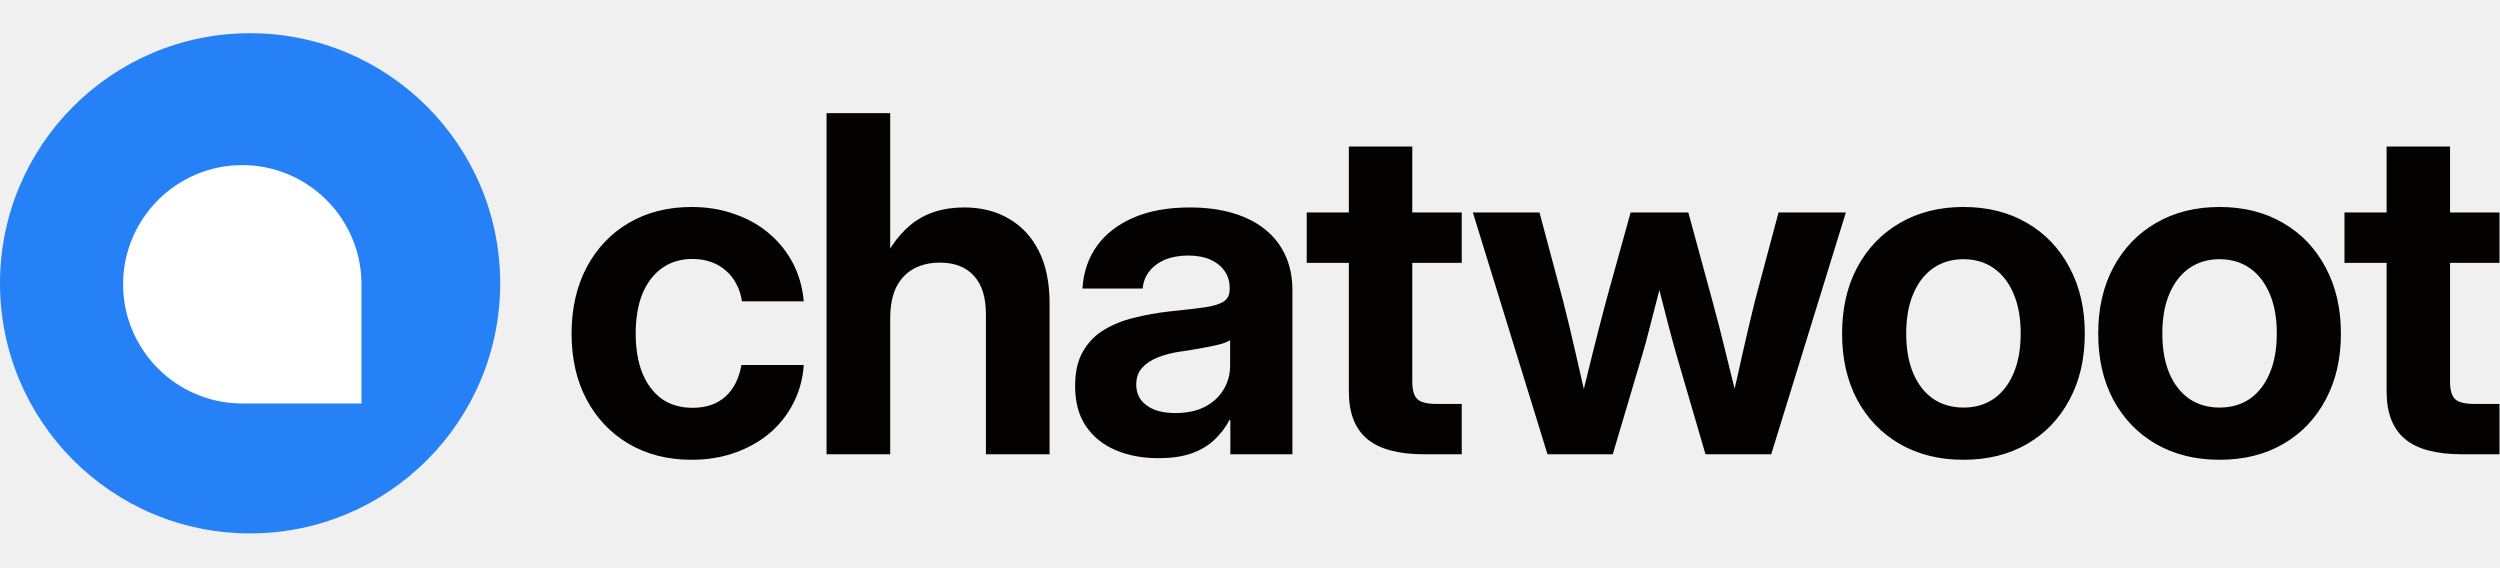
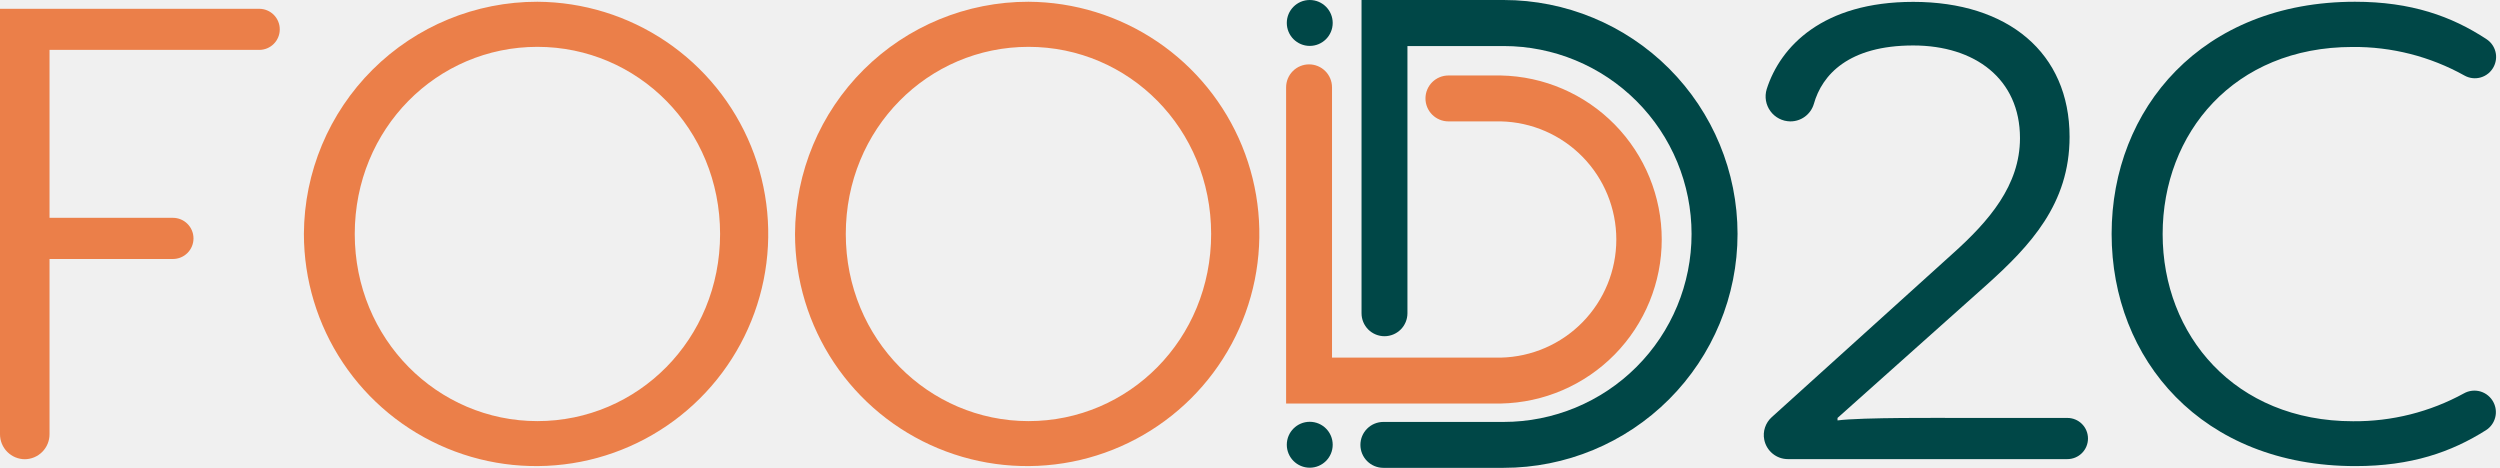
- <svg xmlns="http://www.w3.org/2000/svg" width="2559" height="581" viewBox="0 0 2559 581" fill="none">
-   <path d="M256 546C397.385 546 512 431.385 512 290C512 148.615 397.385 34 256 34C114.615 34 0 148.615 0 290C0 431.385 114.615 546 256 546Z" fill="#2781F6" />
-   <path d="M367 410H247.99C182.388 410 129 356.608 129 290.989C129 225.392 182.388 172 247.992 172C313.612 172 367 225.392 367 290.989V410Z" fill="white" stroke="white" stroke-width="6" />
-   <path d="M707.875 470.625C683.5 470.625 662.016 465.156 643.422 454.219C624.984 443.281 610.609 428.125 600.297 408.75C590.141 389.375 585.062 366.953 585.062 341.484C585.062 316.016 590.141 293.516 600.297 273.984C610.609 254.453 624.984 239.219 643.422 228.281C662.016 217.344 683.5 211.875 707.875 211.875C723.812 211.875 738.5 214.297 751.938 219.141C765.531 223.828 777.328 230.469 787.328 239.062C797.484 247.656 805.609 257.812 811.703 269.531C817.797 281.25 821.469 294.219 822.719 308.438H759.438C758.5 301.875 756.625 296.016 753.812 290.859C751.156 285.547 747.641 281.016 743.266 277.266C739.047 273.359 734.047 270.391 728.266 268.359C722.641 266.172 716.156 265.078 708.812 265.078C696.781 265.078 686.391 268.203 677.641 274.453C668.891 280.703 662.172 289.531 657.484 300.938C652.953 312.344 650.688 325.859 650.688 341.484C650.688 356.953 652.953 370.391 657.484 381.797C662.172 393.203 668.812 402.031 677.406 408.281C686.156 414.375 696.625 417.422 708.812 417.422C716.156 417.422 722.641 416.406 728.266 414.375C733.891 412.344 738.734 409.453 742.797 405.703C747.016 401.797 750.453 397.188 753.109 391.875C755.766 386.406 757.719 380.312 758.969 373.594H822.719C821.781 387.656 818.266 400.625 812.172 412.5C806.234 424.219 798.188 434.453 788.031 443.203C777.875 451.797 766 458.516 752.406 463.359C738.812 468.203 723.969 470.625 707.875 470.625ZM911.209 326.484V465H846.053V115.781H911.209V281.25H898.319C906.288 259.375 917.459 242.422 931.834 230.391C946.366 218.359 964.725 212.344 986.913 212.344C1004.41 212.344 1019.65 216.172 1032.62 223.828C1045.74 231.328 1055.98 242.344 1063.32 256.875C1070.66 271.406 1074.33 289.141 1074.33 310.078V465H1009.18V321.562C1009.18 304.219 1005.04 291.094 996.756 282.188C988.631 273.281 977.069 268.828 962.069 268.828C952.069 268.828 943.241 270.859 935.584 274.922C927.928 278.984 921.913 285.234 917.538 293.672C913.319 302.109 911.209 313.047 911.209 326.484ZM1185.79 468.984C1169.39 468.984 1154.78 466.25 1141.97 460.781C1129.15 455.312 1119 447.109 1111.5 436.172C1104.15 425.234 1100.48 411.562 1100.48 395.156C1100.48 381.094 1103.06 369.453 1108.22 360.234C1113.53 350.859 1120.64 343.438 1129.54 337.969C1138.61 332.344 1149 328.125 1160.72 325.312C1172.43 322.344 1184.62 320.156 1197.28 318.75C1212.59 317.188 1224.7 315.781 1233.61 314.531C1242.51 313.125 1248.92 311.094 1252.83 308.438C1256.73 305.781 1258.68 301.719 1258.68 296.25V294.609C1258.68 288.047 1256.97 282.344 1253.53 277.5C1250.09 272.5 1245.25 268.594 1239 265.781C1232.75 262.969 1225.17 261.562 1216.26 261.562C1207.36 261.562 1199.47 262.969 1192.59 265.781C1185.87 268.594 1180.48 272.578 1176.42 277.734C1172.51 282.734 1170.25 288.594 1169.62 295.312H1107.98C1109.08 278.438 1114.08 263.828 1122.98 251.484C1132.04 239.141 1144.54 229.531 1160.48 222.656C1176.58 215.781 1195.72 212.344 1217.9 212.344C1234.47 212.344 1249.23 214.297 1262.2 218.203C1275.33 222.109 1286.34 227.734 1295.25 235.078C1304.31 242.422 1311.18 251.328 1315.87 261.797C1320.56 272.109 1322.9 283.75 1322.9 296.719V465H1259.39V430.078H1258.45C1254.23 437.891 1248.92 444.766 1242.51 450.703C1236.26 456.484 1228.45 461.016 1219.08 464.297C1209.86 467.422 1198.76 468.984 1185.79 468.984ZM1203.14 422.812C1214.86 422.812 1224.86 420.703 1233.14 416.484C1241.58 412.109 1247.98 406.25 1252.36 398.906C1256.89 391.562 1259.15 383.281 1259.15 374.062V348.281C1257.12 349.531 1254.39 350.703 1250.95 351.797C1247.67 352.734 1243.68 353.672 1239 354.609C1234.47 355.547 1229.47 356.484 1224 357.422C1218.68 358.359 1213.14 359.219 1207.36 360C1199.23 361.25 1191.81 363.203 1185.09 365.859C1178.37 368.516 1172.98 372.109 1168.92 376.641C1165.01 381.016 1163.06 386.719 1163.06 393.75C1163.06 399.688 1164.7 404.922 1167.98 409.453C1171.42 413.828 1176.11 417.188 1182.04 419.531C1187.98 421.719 1195.01 422.812 1203.14 422.812ZM1496.24 217.5V269.062H1337.57V217.5H1496.24ZM1380.69 150H1445.61V390.703C1445.61 399.297 1447.33 405.234 1450.77 408.516C1454.21 411.797 1460.69 413.438 1470.22 413.438C1474.13 413.438 1478.66 413.438 1483.82 413.438C1489.13 413.438 1493.27 413.438 1496.24 413.438V465C1492.02 465 1486.32 465 1479.13 465C1472.1 465 1464.99 465 1457.8 465C1431.39 465 1411.94 459.766 1399.44 449.297C1386.94 438.828 1380.69 422.656 1380.69 400.781V150ZM1584.03 465L1507.62 217.5H1575.82L1599.73 307.031C1604.26 324.688 1608.63 342.891 1612.85 361.641C1617.07 380.391 1621.29 398.828 1625.51 416.953H1616.6C1621.13 398.828 1625.67 380.391 1630.2 361.641C1634.88 342.891 1639.57 324.688 1644.26 307.031L1669.1 217.5H1728.17L1752.54 307.031C1757.38 324.688 1762.07 342.891 1766.6 361.641C1771.13 380.391 1775.67 398.828 1780.2 416.953H1771.06C1775.43 398.828 1779.65 380.391 1783.71 361.641C1787.93 342.891 1792.23 324.688 1796.6 307.031L1820.51 217.5H1889.42L1813.01 465H1745.74L1716.45 364.688C1713.63 354.844 1710.9 344.844 1708.24 334.688C1705.59 324.375 1702.93 314.062 1700.28 303.75C1697.78 293.281 1695.12 282.969 1692.31 272.812H1704.96C1702.31 282.969 1699.57 293.281 1696.76 303.75C1694.1 314.062 1691.45 324.375 1688.79 334.688C1686.29 344.844 1683.56 354.844 1680.59 364.688L1650.82 465H1584.03ZM2009.78 470.625C1985.09 470.625 1963.38 465.234 1944.62 454.453C1926.03 443.672 1911.5 428.594 1901.03 409.219C1890.72 389.844 1885.56 367.266 1885.56 341.484C1885.56 315.703 1890.72 293.125 1901.03 273.75C1911.5 254.219 1926.03 239.062 1944.62 228.281C1963.38 217.344 1985.09 211.875 2009.78 211.875C2034.62 211.875 2056.34 217.344 2074.94 228.281C2093.53 239.062 2107.98 254.219 2118.3 273.75C2128.77 293.125 2134 315.703 2134 341.484C2134 367.266 2128.77 389.844 2118.3 409.219C2107.98 428.594 2093.53 443.672 2074.94 454.453C2056.34 465.234 2034.62 470.625 2009.78 470.625ZM2009.78 417.188C2021.66 417.188 2031.97 414.219 2040.72 408.281C2049.47 402.188 2056.27 393.438 2061.11 382.031C2065.95 370.625 2068.38 357.109 2068.38 341.484C2068.38 325.547 2065.95 311.953 2061.11 300.703C2056.27 289.297 2049.47 280.547 2040.72 274.453C2031.97 268.359 2021.66 265.312 2009.78 265.312C1998.06 265.312 1987.75 268.359 1978.84 274.453C1970.09 280.547 1963.3 289.297 1958.45 300.703C1953.61 311.953 1951.19 325.547 1951.19 341.484C1951.19 357.266 1953.61 370.859 1958.45 382.266C1963.3 393.516 1970.09 402.188 1978.84 408.281C1987.75 414.219 1998.06 417.188 2009.78 417.188ZM2271.94 470.625C2247.26 470.625 2225.54 465.234 2206.79 454.453C2188.19 443.672 2173.66 428.594 2163.19 409.219C2152.88 389.844 2147.72 367.266 2147.72 341.484C2147.72 315.703 2152.88 293.125 2163.19 273.75C2173.66 254.219 2188.19 239.062 2206.79 228.281C2225.54 217.344 2247.26 211.875 2271.94 211.875C2296.79 211.875 2318.51 217.344 2337.1 228.281C2355.69 239.062 2370.15 254.219 2380.46 273.75C2390.93 293.125 2396.16 315.703 2396.16 341.484C2396.16 367.266 2390.93 389.844 2380.46 409.219C2370.15 428.594 2355.69 443.672 2337.1 454.453C2318.51 465.234 2296.79 470.625 2271.94 470.625ZM2271.94 417.188C2283.82 417.188 2294.13 414.219 2302.88 408.281C2311.63 402.188 2318.43 393.438 2323.27 382.031C2328.12 370.625 2330.54 357.109 2330.54 341.484C2330.54 325.547 2328.12 311.953 2323.27 300.703C2318.43 289.297 2311.63 280.547 2302.88 274.453C2294.13 268.359 2283.82 265.312 2271.94 265.312C2260.22 265.312 2249.91 268.359 2241.01 274.453C2232.26 280.547 2225.46 289.297 2220.62 300.703C2215.77 311.953 2213.35 325.547 2213.35 341.484C2213.35 357.266 2215.77 370.859 2220.62 382.266C2225.46 393.516 2232.26 402.188 2241.01 408.281C2249.91 414.219 2260.22 417.188 2271.94 417.188ZM2558.48 217.5V269.062H2399.81V217.5H2558.48ZM2442.93 150H2507.86V390.703C2507.86 399.297 2509.57 405.234 2513.01 408.516C2516.45 411.797 2522.93 413.438 2532.47 413.438C2536.37 413.438 2540.9 413.438 2546.06 413.438C2551.37 413.438 2555.51 413.438 2558.48 413.438V465C2554.26 465 2548.56 465 2541.37 465C2534.34 465 2527.23 465 2520.04 465C2493.64 465 2474.18 459.766 2461.68 449.297C2449.18 438.828 2442.93 422.656 2442.93 400.781V150Z" fill="#040101" />
+ <svg xmlns="http://www.w3.org/2000/svg" width="171" height="32" viewBox="0 0 171 32" fill="none">
+   <path d="M0 29.704V0.602H17.732C17.917 0.602 18.1 0.638 18.27 0.709C18.441 0.78 18.596 0.883 18.726 1.014C18.857 1.145 18.96 1.3 19.03 1.471C19.101 1.642 19.137 1.825 19.136 2.01C19.136 2.382 18.988 2.739 18.725 3.002C18.462 3.265 18.105 3.413 17.732 3.413H3.388V14.899H11.827C12.201 14.899 12.559 15.047 12.823 15.312C13.087 15.576 13.235 15.934 13.235 16.307C13.235 16.681 13.087 17.039 12.823 17.303C12.559 17.567 12.201 17.715 11.827 17.715H3.388V29.704C3.388 30.157 3.208 30.591 2.888 30.911C2.568 31.231 2.134 31.411 1.681 31.411H1.707C1.254 31.411 0.82 31.231 0.5 30.911C0.18 30.591 0 30.157 0 29.704Z" fill="#EB7F49" />
+   <path d="M36.757 0.12C39.894 0.137 42.956 1.084 45.556 2.839C48.155 4.595 50.177 7.081 51.365 9.985C52.553 12.888 52.855 16.078 52.232 19.153C51.609 22.227 50.09 25.049 47.865 27.261C45.641 29.473 42.811 30.976 39.733 31.582C36.655 32.187 33.467 31.868 30.57 30.663C27.674 29.459 25.198 27.423 23.457 24.814C21.716 22.204 20.787 19.137 20.787 16C20.805 11.778 22.497 7.736 25.49 4.759C28.484 1.782 32.536 0.114 36.757 0.12ZM36.757 28.804C43.622 28.804 49.254 23.215 49.254 16.004C49.254 8.794 43.622 3.204 36.757 3.204C29.892 3.204 24.265 8.794 24.265 16.004C24.265 23.215 29.939 28.804 36.757 28.804Z" fill="#EB7F49" />
+   <path d="M70.349 0.12C73.486 0.137 76.547 1.084 79.147 2.839C81.747 4.595 83.768 7.081 84.957 9.985C86.145 12.888 86.447 16.078 85.824 19.153C85.201 22.227 83.681 25.049 81.457 27.261C79.232 29.473 76.403 30.976 73.325 31.582C70.246 32.187 67.058 31.868 64.162 30.663C61.265 29.459 58.79 27.423 57.049 24.814C55.308 22.204 54.379 19.137 54.379 16C54.397 11.778 56.088 7.736 59.082 4.759C62.075 1.782 66.127 0.114 70.349 0.12ZM70.349 28.804C77.214 28.804 82.842 23.215 82.842 16.004C82.842 8.794 77.214 3.204 70.349 3.204C63.484 3.204 57.852 8.794 57.852 16.004C57.852 23.215 63.531 28.804 70.349 28.804Z" fill="#EB7F49" />
+   <path d="M125.687 28.757C127.313 28.54 133.035 28.587 133.973 28.587H141.41C141.784 28.587 142.142 28.735 142.406 28.999C142.67 29.263 142.818 29.621 142.818 29.995C142.818 30.368 142.67 30.726 142.406 30.99C142.142 31.254 141.784 31.403 141.41 31.403H122.291C121.909 31.403 121.539 31.27 121.244 31.027C120.949 30.784 120.747 30.446 120.674 30.071C120.619 29.793 120.637 29.505 120.727 29.236C120.817 28.966 120.975 28.725 121.186 28.535L133.547 17.365C136.055 15.121 138.167 12.672 138.167 9.446C138.167 5.397 135.087 3.11 130.863 3.11C126.438 3.11 124.625 5.12 124.066 7.112C123.963 7.459 123.749 7.762 123.458 7.977C123.168 8.192 122.815 8.306 122.453 8.303C122.189 8.3 121.928 8.235 121.693 8.114C121.457 7.993 121.253 7.818 121.097 7.605C120.941 7.391 120.836 7.144 120.791 6.883C120.747 6.622 120.764 6.355 120.841 6.101C121.775 3.17 124.681 0.128 130.867 0.128C137.335 0.128 141.559 3.601 141.559 9.365C141.559 13.939 138.876 16.802 135.885 19.486L125.687 28.587V28.757Z" fill="#004747" />
+   <path d="M161.079 0.12C164.919 0.12 167.693 1.109 170.078 2.68C170.379 2.877 170.596 3.179 170.687 3.528C170.778 3.876 170.735 4.246 170.569 4.566C170.479 4.74 170.356 4.894 170.206 5.019C170.055 5.144 169.881 5.237 169.694 5.293C169.506 5.349 169.309 5.366 169.115 5.344C168.921 5.321 168.733 5.26 168.563 5.163C166.223 3.86 163.583 3.188 160.905 3.213C152.798 3.213 147.925 9.11 147.925 16.013C147.925 22.916 152.853 28.813 160.947 28.813C163.597 28.836 166.209 28.18 168.533 26.906C168.705 26.809 168.895 26.748 169.092 26.727C169.288 26.705 169.487 26.724 169.676 26.781C169.865 26.839 170.04 26.934 170.191 27.061C170.342 27.188 170.466 27.344 170.556 27.52C170.723 27.844 170.763 28.219 170.668 28.571C170.573 28.923 170.351 29.227 170.044 29.423C167.663 30.929 164.924 31.881 161.109 31.881C150.596 31.881 144.435 24.58 144.435 16C144.435 7.42 150.613 0.12 161.079 0.12Z" fill="#004747" />
+   <path d="M102.66 27.601H87.97V5.973C87.97 5.557 88.135 5.157 88.43 4.863C88.724 4.569 89.124 4.403 89.54 4.403C89.957 4.403 90.356 4.569 90.65 4.863C90.945 5.157 91.11 5.557 91.11 5.973V24.461H102.66C104.771 24.412 106.778 23.54 108.254 22.03C109.73 20.52 110.556 18.493 110.556 16.382C110.556 14.271 109.73 12.243 108.254 10.734C106.778 9.224 104.771 8.351 102.66 8.303H99.072C98.866 8.303 98.662 8.262 98.471 8.183C98.281 8.104 98.108 7.989 97.962 7.843C97.816 7.697 97.7 7.524 97.621 7.334C97.542 7.143 97.502 6.939 97.502 6.733C97.502 6.526 97.542 6.322 97.621 6.132C97.7 5.941 97.816 5.768 97.962 5.622C98.108 5.477 98.281 5.361 98.471 5.282C98.662 5.203 98.866 5.163 99.072 5.163H102.66C105.598 5.22 108.396 6.427 110.453 8.525C112.51 10.623 113.663 13.444 113.663 16.382C113.663 19.32 112.51 22.141 110.453 24.239C108.396 26.337 105.598 27.544 102.66 27.601Z" fill="#EB7F49" />
+   <path d="M102.848 32H94.622C94.206 32 93.806 31.835 93.512 31.54C93.217 31.246 93.052 30.846 93.052 30.43C93.052 30.013 93.217 29.614 93.512 29.32C93.806 29.025 94.206 28.86 94.622 28.86H102.848C106.258 28.86 109.527 27.505 111.938 25.095C114.349 22.684 115.703 19.414 115.703 16.004C115.703 12.595 114.349 9.325 111.938 6.914C109.527 4.503 106.258 3.149 102.848 3.149H96.269V21.427C96.269 21.844 96.103 22.243 95.809 22.538C95.514 22.832 95.115 22.997 94.699 22.997C94.282 22.997 93.883 22.832 93.588 22.538C93.294 22.243 93.129 21.844 93.129 21.427V0H102.848C107.091 0 111.161 1.686 114.162 4.686C117.162 7.687 118.848 11.757 118.848 16C118.848 20.244 117.162 24.313 114.162 27.314C111.161 30.314 107.091 32 102.848 32Z" fill="#004747" />
+   <path d="M89.587 3.14C90.454 3.14 91.157 2.437 91.157 1.57C91.157 0.703 90.454 0 89.587 0C88.72 0 88.017 0.703 88.017 1.57C88.017 2.437 88.72 3.14 89.587 3.14Z" fill="#004747" />
+   <path d="M89.587 31.991C90.454 31.991 91.157 31.288 91.157 30.421C91.157 29.554 90.454 28.851 89.587 28.851C88.72 28.851 88.017 29.554 88.017 30.421C88.017 31.288 88.72 31.991 89.587 31.991Z" fill="#004747" />
</svg>
